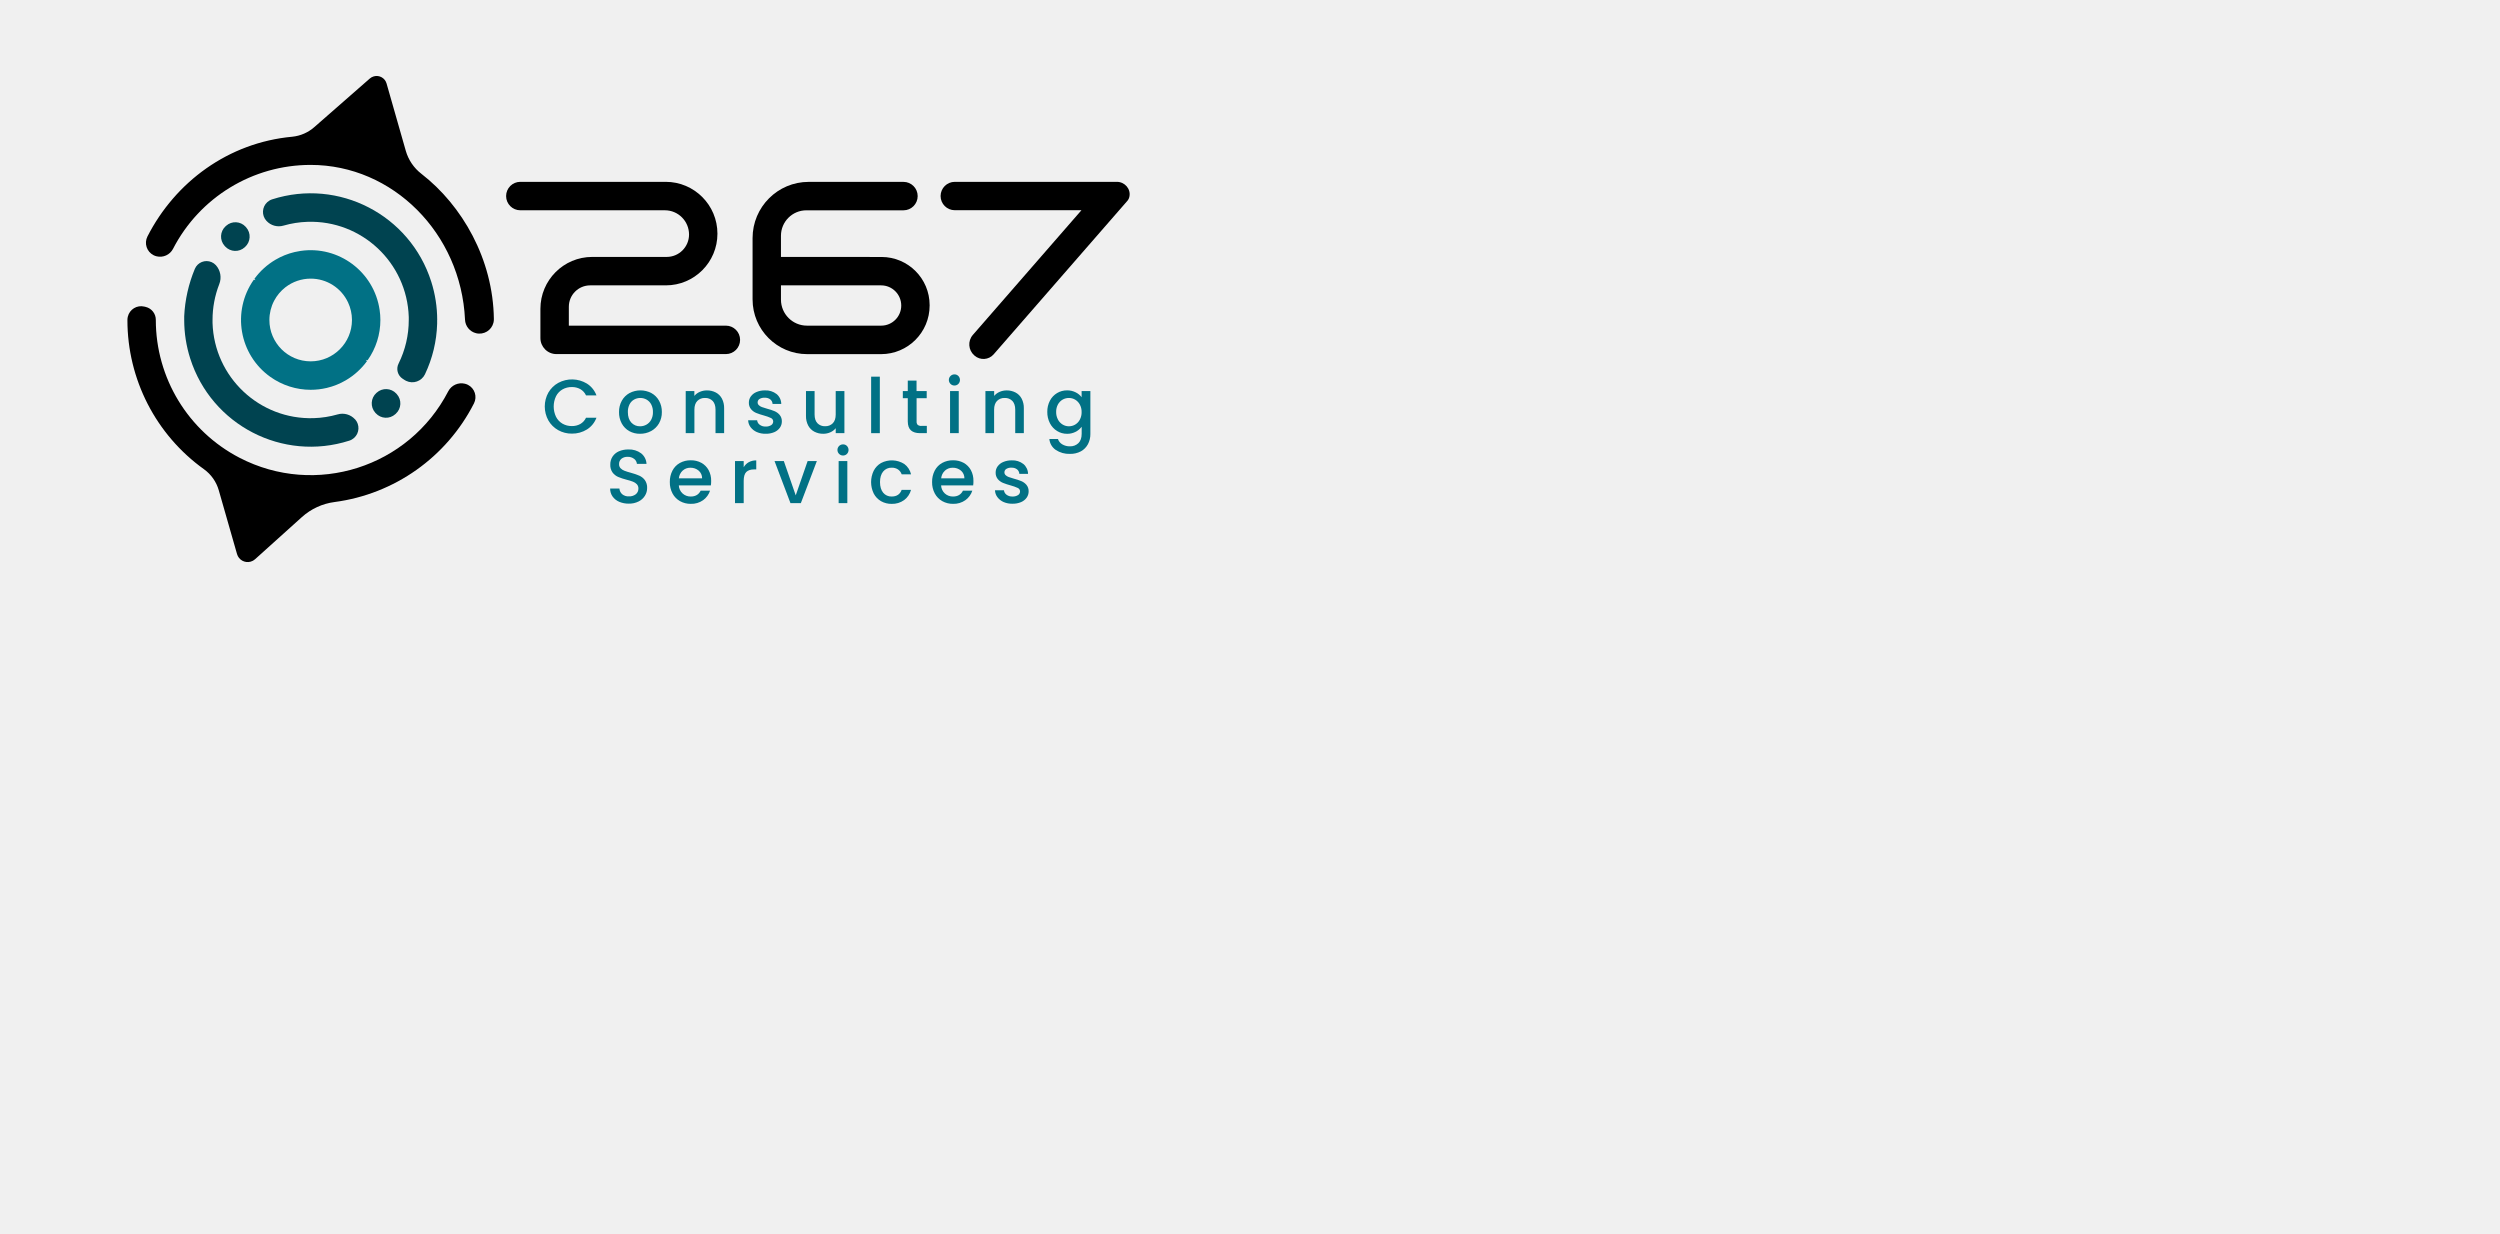
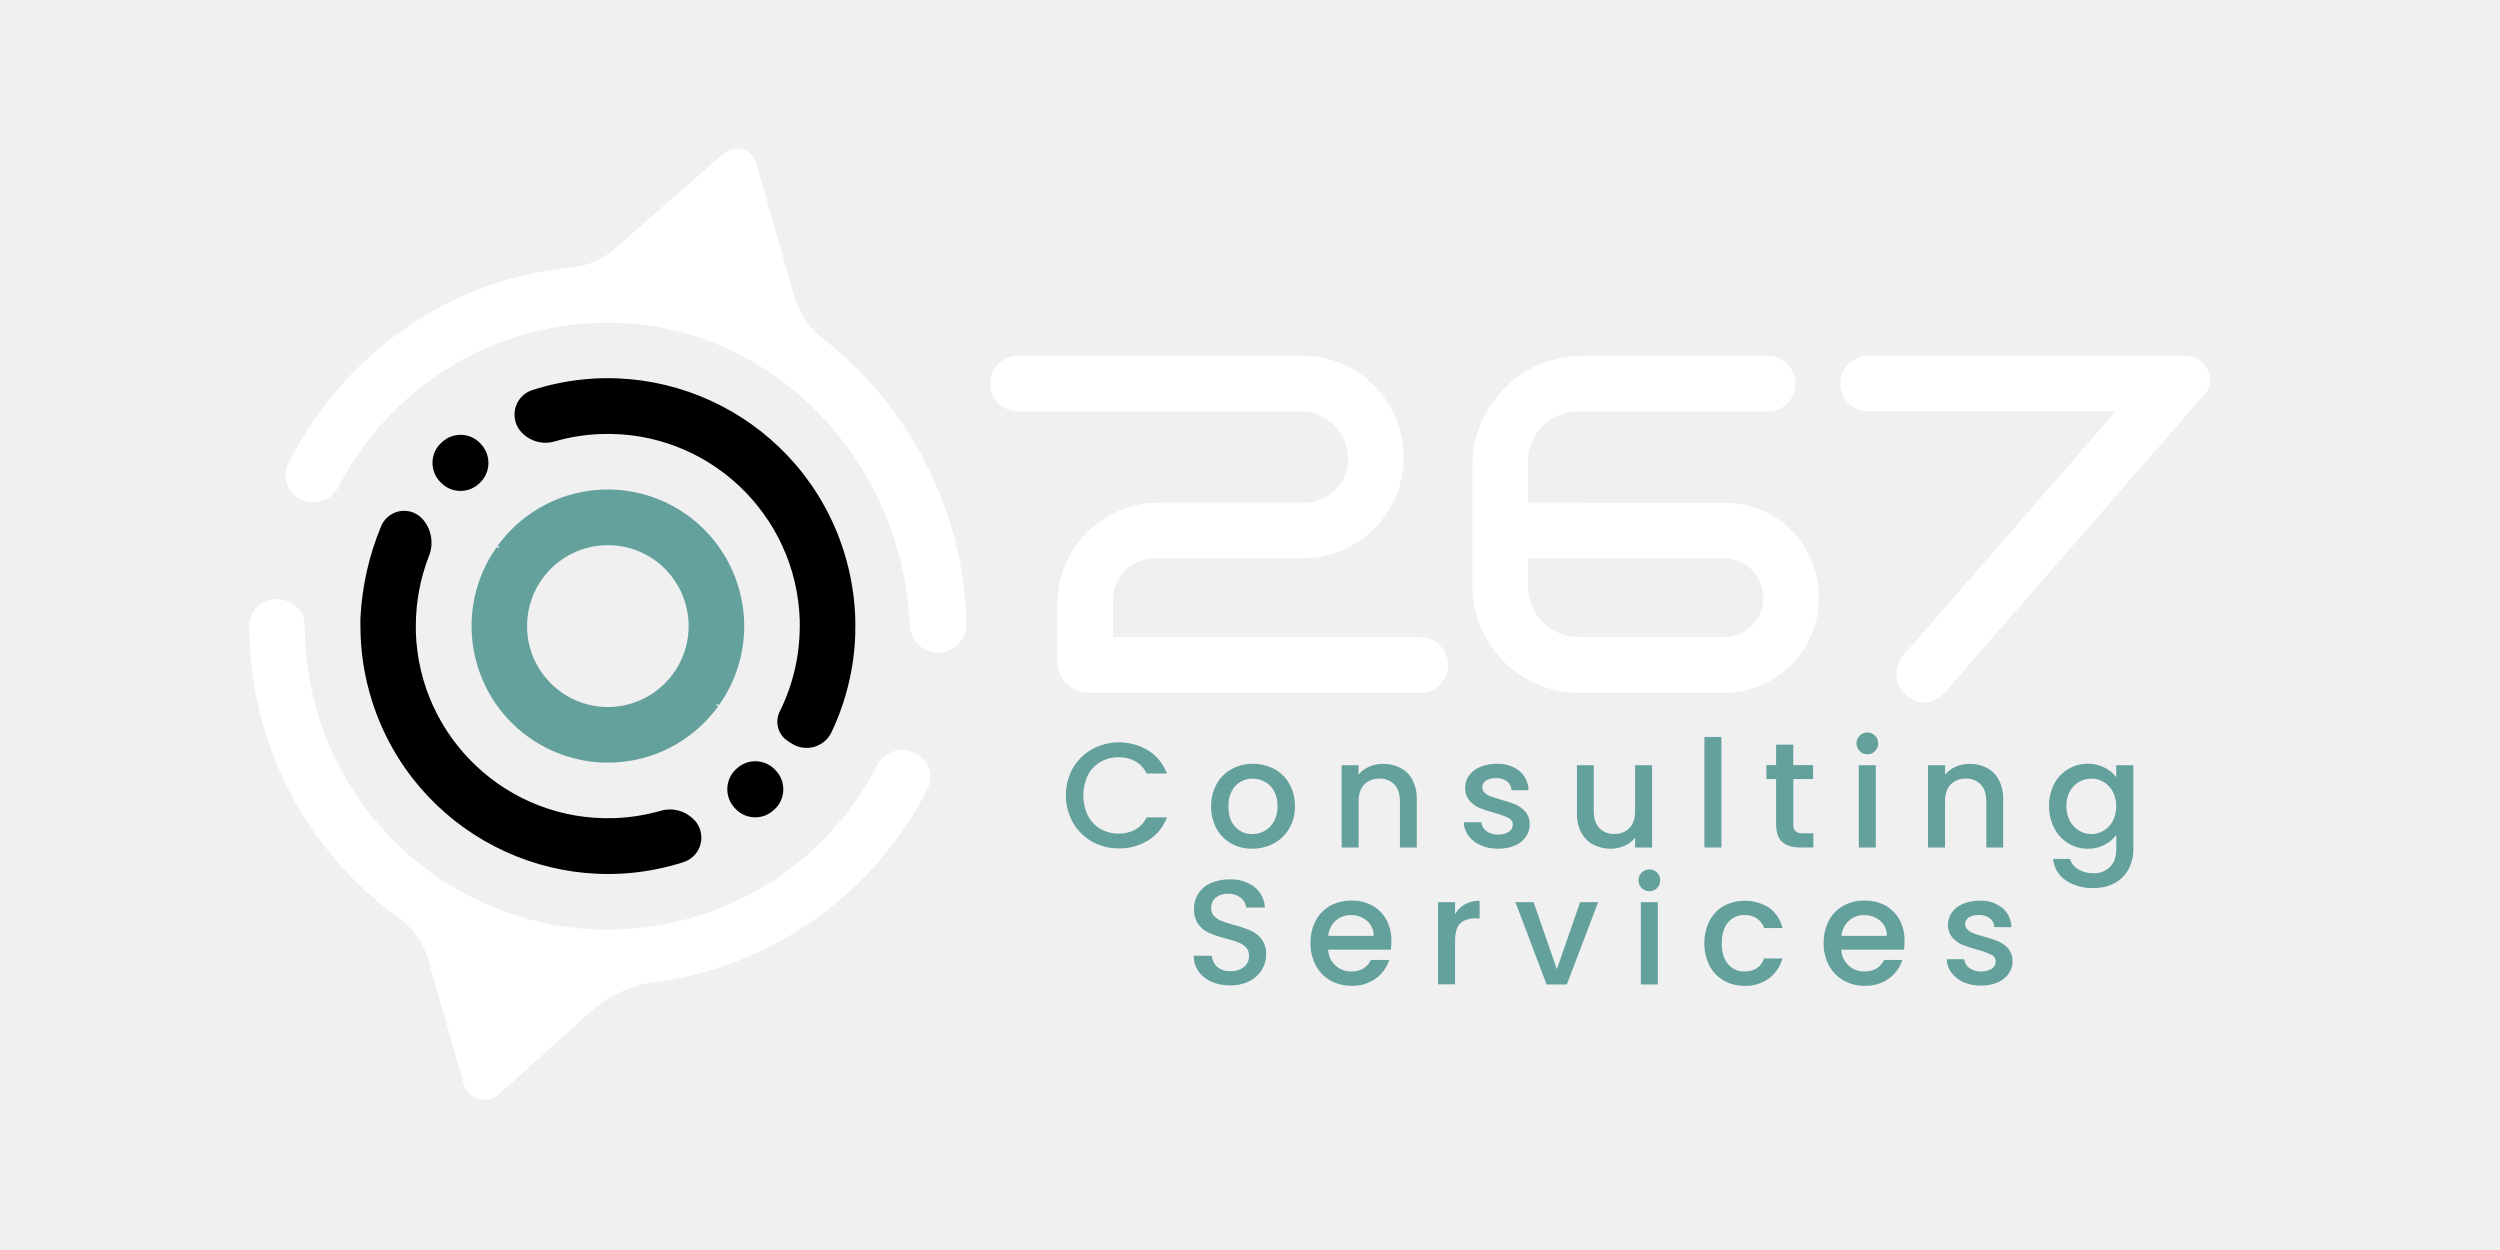
- <svg xmlns="http://www.w3.org/2000/svg" width="900" height="444" viewBox="0 0 900 444">
+ <svg xmlns="http://www.w3.org/2000/svg" width="460" height="230" viewBox="0 0 460 230">
  <g transform="translate(-476 -142)">
-     <path d="M156.194 113.995C156.194 114.453 156.194 114.91 156.194 115.367 156.012 121.633 154.527 127.791 151.835 133.451L151.813 133.505C150.591 136.032 147.553 137.09 145.027 135.869 144.852 135.785 144.682 135.69 144.518 135.586L143.809 135.129C141.968 133.96 141.321 131.581 142.318 129.641 144.729 124.781 145.982 119.43 145.977 114.005 145.977 113.639 145.977 113.273 145.977 112.912 145.358 93.407 129.045 78.097 109.541 78.716 106.613 78.808 103.708 79.265 100.893 80.075 98.683 80.73 96.293 80.064 94.742 78.36L94.71 78.328C92.958 76.38 93.117 73.382 95.064 71.63 95.571 71.175 96.168 70.834 96.818 70.631 120.787 62.985 146.417 76.219 154.062 100.188 155.487 104.655 156.214 109.316 156.217 114.005Z" fill="#004350" transform="matrix(1 0 0 1.00177 477.177 143)" />
-     <path d="M126.655 149.691C128.402 151.628 128.249 154.615 126.312 156.363 125.805 156.819 125.206 157.162 124.555 157.365 100.585 165.018 74.95 151.791 67.297 127.821 65.87 123.351 65.141 118.688 65.138 113.995 65.138 113.538 65.138 113.081 65.138 112.623 65.415 106.764 66.715 100.998 68.98 95.588 69.981 93.269 72.672 92.199 74.991 93.2 75.582 93.455 76.114 93.832 76.549 94.307L76.549 94.307C78.21 96.163 78.678 98.799 77.756 101.112 76.153 105.213 75.333 109.579 75.337 113.982 75.337 114.348 75.337 114.714 75.337 115.075 75.956 134.579 92.268 149.889 111.773 149.271 114.679 149.179 117.562 148.728 120.357 147.93 122.605 147.269 125.033 147.947 126.613 149.677Z" fill="#004350" transform="matrix(1 0 0 1.00177 477.177 143)" />
-     <path d="M135.49 110.392C133.487 96.671 120.74 87.171 107.019 89.174 106.299 89.279 105.584 89.415 104.876 89.583 102.451 90.155 100.126 91.089 97.98 92.354 95.01 94.097 92.43 96.432 90.401 99.214L90.809 99.672 90.187 99.525C82.195 110.842 84.891 126.494 96.207 134.486 100.44 137.475 105.494 139.08 110.675 139.08 112.623 139.081 114.564 138.855 116.461 138.408 118.887 137.835 121.213 136.901 123.362 135.637 126.331 133.893 128.91 131.558 130.94 128.777L130.533 128.319 131.155 128.47C134.158 124.236 135.767 119.173 135.76 113.982 135.758 112.78 135.668 111.58 135.49 110.392ZM125.53 113.995C125.529 122.204 118.873 128.858 110.664 128.857 102.456 128.856 95.802 122.201 95.803 113.992 95.803 111.581 96.39 109.205 97.513 107.071 98.504 105.191 99.886 103.544 101.565 102.242 104.17 100.226 107.371 99.132 110.666 99.132 116.423 99.123 121.664 102.447 124.112 107.657 125.045 109.639 125.53 111.804 125.53 113.995Z" fill="#017185" transform="matrix(1 0 0 1.00177 477.177 143)" />
-     <path d="M265.255 121.139 265.255 121.139C265.255 123.96 262.968 126.248 260.146 126.248L199.138 126.248C195.953 126.248 193.371 123.665 193.371 120.481L193.371 109.985C193.371 99.682 201.723 91.33 212.025 91.33L238.834 91.33C243.277 91.33 246.879 87.728 246.879 83.285 246.882 78.474 242.983 74.571 238.171 74.569 238.17 74.569 238.168 74.569 238.167 74.569L186.136 74.569C183.314 74.571 181.025 72.286 181.023 69.465 181.023 69.463 181.023 69.462 181.023 69.46 181.023 66.636 183.312 64.347 186.136 64.347L238.469 64.347C248.759 64.347 257.1 72.689 257.1 82.979 257.1 93.236 248.785 101.551 238.528 101.551L211.289 101.551C207.046 101.551 203.606 104.991 203.606 109.235L203.606 116.026 260.146 116.026C262.968 116.029 265.255 118.317 265.255 121.139Z" fill="#000000" transform="matrix(1 0 0 1.00177 477.177 143)" />
-     <path d="M279.967 91.33 279.967 83.729C279.967 78.677 284.062 74.582 289.114 74.582L324.077 74.582C326.899 74.582 329.186 72.295 329.186 69.474 329.186 66.652 326.899 64.364 324.077 64.361L289.951 64.361C278.795 64.361 269.75 73.405 269.75 84.561L269.75 106.6C269.75 117.461 278.555 126.266 289.416 126.266L316.019 126.266C325.667 126.266 333.489 118.444 333.489 108.796L333.489 108.663C333.489 99.102 325.74 91.351 316.179 91.348ZM316.033 116.026 289.329 116.026C284.159 116.026 279.967 111.835 279.967 106.664L279.967 101.551 316.019 101.551C320.025 101.551 323.272 104.799 323.272 108.805 323.272 112.793 320.039 116.026 316.051 116.026 316.04 116.026 316.029 116.026 316.019 116.026Z" fill="#000000" transform="matrix(1 0 0 1.00177 477.177 143)" />
-     <path d="M400.905 64.347C403.69 64.347 405.936 66.835 405.428 69.57 405.331 70.148 405.083 70.691 404.71 71.143L401.715 74.569 356.53 126.348C354.758 128.361 351.693 128.566 349.67 126.805L349.574 126.719C347.397 124.841 347.154 121.555 349.031 119.378 349.035 119.374 349.039 119.369 349.043 119.365L388.145 74.546 342.544 74.546C339.725 74.546 337.439 72.261 337.436 69.442 337.448 66.628 339.73 64.352 342.544 64.347Z" fill="#000000" transform="matrix(1 0 0 1.00177 477.177 143)" />
-     <path d="M87.022 87.776 86.944 87.845C84.915 89.721 81.75 89.597 79.874 87.568 79.866 87.56 79.859 87.551 79.851 87.543L79.686 87.36C77.842 85.318 77.997 82.168 80.034 80.317L80.217 80.153C82.26 78.31 85.41 78.467 87.26 80.505L87.424 80.688C89.265 82.758 89.085 85.927 87.022 87.776Z" fill="#004350" transform="matrix(1 0 0 1.00177 477.177 143)" />
-     <path d="M141.317 147.678 141.134 147.843C139.087 149.689 135.932 149.529 134.082 147.486L133.917 147.308C132.074 145.235 132.256 142.063 134.324 140.215L134.402 140.146C136.447 138.273 139.621 138.409 141.5 140.448L141.664 140.631C143.509 142.675 143.354 145.826 141.317 147.678Z" fill="#004350" transform="matrix(1 0 0 1.00177 477.177 143)" />
-     <path d="M144.907 53.202 137.987 29.009C137.423 27.029 135.359 25.883 133.38 26.448 132.852 26.598 132.364 26.864 131.95 27.225L112.006 44.654C109.77 46.63 106.968 47.849 103.998 48.139 81.044 50.27 61.951 64.352 51.908 83.976 50.654 86.438 51.634 89.451 54.096 90.705 54.446 90.883 54.815 91.019 55.196 91.11 57.542 91.687 59.979 90.589 61.1 88.449 70.671 69.904 89.797 58.257 110.666 58.265 140.219 58.265 164.801 82.846 166.228 113.877 166.321 116.208 167.948 118.196 170.216 118.747 172.994 119.424 175.794 117.721 176.472 114.943 176.573 114.527 176.622 114.099 176.618 113.671 176.358 92.13 165.208 72.831 150.55 61.48 147.832 59.396 145.854 56.494 144.907 53.202Z" fill="#000000" transform="matrix(1 0 0 1.00177 477.177 143)" />
-     <path d="M166.196 136.899C163.814 136.315 161.34 137.43 160.2 139.602 146.052 166.954 112.409 177.657 85.057 163.508 66.546 153.933 54.92 134.833 54.917 113.991L54.917 113.954C54.931 111.752 53.433 109.828 51.295 109.303L50.783 109.18C48.139 108.538 45.476 110.161 44.834 112.805 44.745 113.174 44.698 113.552 44.695 113.931L44.695 113.991C44.675 135.275 54.943 155.256 72.259 167.632 74.838 169.485 76.715 172.156 77.587 175.21L84.15 198.1C84.755 200.217 86.963 201.443 89.081 200.837 89.662 200.671 90.198 200.374 90.648 199.97L107.52 184.809C110.798 181.863 114.893 179.981 119.264 179.413 140.807 176.574 159.574 163.318 169.452 143.965 170.695 141.528 169.726 138.545 167.289 137.302 166.942 137.125 166.575 136.99 166.196 136.899Z" fill="#000000" transform="matrix(1 0 0 1.00177 477.177 143)" />
-     <path d="M196.247 140.068C197.091 138.612 198.314 137.412 199.787 136.597 203.028 134.848 206.951 134.941 210.105 136.844 211.687 137.841 212.897 139.331 213.548 141.083L209.789 141.083C209.352 140.139 208.633 139.352 207.731 138.833 206.798 138.326 205.748 138.07 204.685 138.093 203.505 138.071 202.339 138.365 201.31 138.943 200.318 139.517 199.513 140.365 198.991 141.385 197.875 143.729 197.875 146.451 198.991 148.794 199.514 149.818 200.319 150.67 201.31 151.25 202.337 151.836 203.503 152.135 204.685 152.114 205.748 152.137 206.798 151.881 207.731 151.374 208.633 150.854 209.352 150.068 209.789 149.123L213.548 149.123C212.899 150.874 211.688 152.36 210.105 153.349 208.476 154.35 206.596 154.864 204.685 154.831 202.967 154.85 201.274 154.42 199.773 153.582 198.306 152.765 197.088 151.565 196.247 150.111 194.503 146.984 194.503 143.177 196.247 140.05Z" fill="#017185" transform="matrix(1 0 0 1.00177 477.177 143)" />
-     <path d="M225.375 153.939C224.23 153.298 223.289 152.347 222.658 151.195 221.978 149.932 221.638 148.514 221.671 147.079 221.643 145.651 221.993 144.24 222.686 142.991 223.332 141.832 224.293 140.881 225.457 140.247 227.916 138.966 230.846 138.966 233.305 140.247 234.47 140.881 235.431 141.832 236.077 142.991 236.769 144.24 237.119 145.651 237.092 147.079 237.119 148.511 236.759 149.924 236.049 151.168 235.376 152.328 234.392 153.279 233.209 153.912 231.991 154.566 230.627 154.901 229.244 154.886 227.894 154.913 226.56 154.587 225.375 153.939ZM231.508 151.62C232.231 151.218 232.825 150.618 233.223 149.892 233.684 149.033 233.911 148.067 233.881 147.093 233.912 146.126 233.695 145.167 233.25 144.308 232.868 143.588 232.287 142.992 231.576 142.593 230.889 142.21 230.113 142.012 229.326 142.016 228.543 142.01 227.773 142.209 227.09 142.593 226.389 142.992 225.822 143.588 225.457 144.308 225.031 145.173 224.823 146.129 224.854 147.093 224.854 148.721 225.27 149.979 226.102 150.866 226.908 151.743 228.054 152.229 229.244 152.197 230.035 152.2 230.815 152.002 231.508 151.62Z" fill="#017185" transform="matrix(1 0 0 1.00177 477.177 143)" />
-     <path d="M256.506 140.041C257.447 140.533 258.216 141.298 258.715 142.236 259.272 143.321 259.546 144.529 259.511 145.748L259.511 154.666 256.41 154.666 256.41 146.215C256.41 144.861 256.071 143.823 255.395 143.1 254.669 142.358 253.66 141.963 252.623 142.016 251.583 141.965 250.57 142.359 249.838 143.1 249.152 143.823 248.809 144.861 248.809 146.215L248.809 154.666 245.681 154.666 245.681 139.547 248.791 139.547 248.791 141.276C249.319 140.641 249.992 140.143 250.753 139.821 251.553 139.473 252.418 139.295 253.291 139.3 254.407 139.278 255.512 139.533 256.506 140.041Z" fill="#017185" transform="matrix(1 0 0 1.00177 477.177 143)" />
-     <path d="M271.269 154.268C270.385 153.885 269.615 153.28 269.032 152.512 268.492 151.794 268.185 150.927 268.154 150.029L271.392 150.029C271.448 150.672 271.782 151.258 272.307 151.634 272.911 152.084 273.649 152.316 274.401 152.293 275.118 152.335 275.832 152.158 276.446 151.785 276.898 151.506 277.173 151.013 277.173 150.482 277.186 149.935 276.866 149.436 276.363 149.219 275.537 148.839 274.679 148.532 273.798 148.305 272.857 148.055 271.931 147.749 271.026 147.39 270.319 147.093 269.692 146.632 269.197 146.046 268.652 145.373 268.374 144.523 268.415 143.658 268.411 142.865 268.661 142.091 269.128 141.449 269.651 140.745 270.359 140.199 271.173 139.872 272.142 139.471 273.184 139.275 274.232 139.295 275.729 139.223 277.202 139.685 278.389 140.599 279.447 141.478 280.064 142.777 280.077 144.152L276.949 144.152C276.917 143.52 276.618 142.932 276.126 142.533 275.549 142.104 274.84 141.891 274.122 141.93 273.459 141.885 272.798 142.044 272.229 142.387 271.811 142.658 271.563 143.124 271.57 143.622 271.568 144.01 271.735 144.381 272.028 144.637 272.337 144.922 272.702 145.141 273.098 145.282 273.519 145.437 274.141 145.634 274.964 145.872 275.885 146.105 276.788 146.403 277.667 146.764 278.37 147.063 278.995 147.518 279.496 148.094 280.034 148.751 280.316 149.579 280.292 150.427 280.299 151.245 280.049 152.045 279.578 152.714 279.066 153.42 278.368 153.971 277.562 154.305 276.593 154.708 275.551 154.905 274.502 154.881 273.393 154.915 272.289 154.706 271.269 154.268Z" fill="#017185" transform="matrix(1 0 0 1.00177 477.177 143)" />
-     <path d="M302.811 139.547 302.811 154.666 299.683 154.666 299.683 152.883C299.167 153.522 298.503 154.026 297.748 154.351 296.95 154.708 296.085 154.89 295.21 154.886 294.098 154.905 292.999 154.651 292.009 154.145 291.066 153.651 290.292 152.886 289.786 151.95 289.22 150.868 288.941 149.658 288.977 148.437L288.977 139.547 292.077 139.547 292.077 147.971C292.077 149.325 292.416 150.363 293.093 151.085 293.818 151.828 294.827 152.223 295.864 152.169 296.905 152.221 297.918 151.827 298.649 151.085 299.335 150.363 299.678 149.325 299.678 147.971L299.678 139.547Z" fill="#017185" transform="matrix(1 0 0 1.00177 477.177 143)" />
-     <path d="M315.562 134.361 315.562 154.666 312.433 154.666 312.433 134.361Z" fill="#017185" transform="matrix(1 0 0 1.00177 477.177 143)" />
-     <path d="M328.797 142.099 328.797 150.463C328.754 150.908 328.898 151.351 329.195 151.685 329.59 151.974 330.079 152.105 330.567 152.055L332.483 152.055 332.483 154.662 330.013 154.662C328.605 154.662 327.526 154.332 326.776 153.674 326.025 153.015 325.641 151.945 325.623 150.463L325.623 142.094 323.839 142.094 323.839 139.542 325.623 139.542 325.623 135.783 328.779 135.783 328.779 139.542 332.437 139.542 332.437 142.094Z" fill="#017185" transform="matrix(1 0 0 1.00177 477.177 143)" />
-     <path d="M341.008 136.967C340.22 136.191 340.21 134.923 340.987 134.135 341.368 133.747 341.891 133.531 342.435 133.537 342.961 133.528 343.467 133.737 343.834 134.114 344.603 134.909 344.603 136.172 343.834 136.967 343.467 137.344 342.961 137.553 342.435 137.544 341.9 137.557 341.384 137.348 341.008 136.967ZM343.971 139.547 343.971 154.666 340.843 154.666 340.843 139.547Z" fill="#017185" transform="matrix(1 0 0 1.00177 477.177 143)" />
-     <path d="M364.4 140.041C365.341 140.533 366.111 141.298 366.609 142.236 367.167 143.321 367.441 144.529 367.405 145.748L367.405 154.666 364.304 154.666 364.304 146.215C364.304 144.861 363.966 143.823 363.289 143.1 362.564 142.358 361.555 141.963 360.518 142.016 359.477 141.965 358.464 142.359 357.733 143.1 357.047 143.823 356.704 144.861 356.704 146.215L356.704 154.666 353.575 154.666 353.575 139.547 356.722 139.547 356.722 141.276C357.251 140.641 357.923 140.143 358.684 139.821 359.484 139.473 360.349 139.295 361.222 139.3 362.326 139.284 363.417 139.539 364.4 140.041Z" fill="#017185" transform="matrix(1 0 0 1.00177 477.177 143)" />
-     <path d="M386.078 140C386.913 140.408 387.641 141.004 388.205 141.742L388.205 139.547 391.36 139.547 391.36 154.913C391.384 156.207 391.082 157.485 390.482 158.631 389.902 159.714 389.021 160.606 387.944 161.197 386.724 161.84 385.357 162.155 383.979 162.112 382.168 162.181 380.382 161.677 378.875 160.671 377.568 159.774 376.729 158.34 376.589 156.761L379.689 156.761C379.94 157.565 380.484 158.245 381.212 158.668 382.053 159.17 383.019 159.422 383.997 159.395 385.132 159.444 386.236 159.028 387.057 158.243 387.834 157.474 388.223 156.359 388.223 154.895L388.223 152.371C386.971 153.99 385.029 154.926 382.982 154.895 381.709 154.907 380.458 154.56 379.374 153.893 378.274 153.214 377.382 152.246 376.794 151.095 376.149 149.835 375.823 148.435 375.848 147.02 375.82 145.617 376.146 144.23 376.794 142.986 377.995 140.685 380.387 139.254 382.982 139.282 384.057 139.269 385.119 139.516 386.078 140ZM387.56 144.376C387.168 143.648 386.585 143.04 385.872 142.62 385.19 142.221 384.413 142.012 383.622 142.016 382.833 142.012 382.057 142.216 381.372 142.606 380.661 143.016 380.077 143.614 379.685 144.335 379.237 145.164 379.015 146.096 379.04 147.038 379.019 147.992 379.241 148.937 379.685 149.782 380.076 150.526 380.664 151.148 381.386 151.579 382.062 151.983 382.835 152.197 383.622 152.197 384.413 152.201 385.19 151.992 385.872 151.593 386.587 151.17 387.171 150.558 387.56 149.823 388.007 148.979 388.229 148.034 388.205 147.079 388.225 146.138 388.003 145.207 387.56 144.376Z" fill="#017185" transform="matrix(1 0 0 1.00177 477.177 143)" />
-     <path d="M221.767 179.34C220.802 178.939 219.966 178.279 219.352 177.433 218.761 176.59 218.453 175.581 218.474 174.551L221.808 174.551C221.859 175.328 222.208 176.056 222.782 176.582 223.46 177.148 224.329 177.433 225.21 177.378 226.119 177.433 227.016 177.155 227.735 176.596 228.332 176.098 228.669 175.355 228.65 174.579 228.673 174.004 228.472 173.443 228.087 173.015 227.695 172.609 227.217 172.296 226.688 172.1 225.929 171.818 225.155 171.58 224.369 171.387 223.335 171.128 222.321 170.793 221.337 170.385 220.55 170.038 219.865 169.495 219.347 168.807 218.763 167.974 218.473 166.97 218.524 165.953 218.502 164.932 218.789 163.928 219.347 163.072 219.912 162.234 220.706 161.577 221.634 161.179 222.718 160.721 223.887 160.496 225.064 160.52 226.69 160.447 228.292 160.931 229.605 161.892 230.783 162.812 231.5 164.2 231.567 165.693L228.11 165.693C228.048 164.985 227.689 164.337 227.122 163.909 226.438 163.39 225.593 163.127 224.735 163.168 223.945 163.134 223.169 163.377 222.54 163.854 221.959 164.341 221.644 165.074 221.689 165.83 221.669 166.362 221.861 166.88 222.224 167.271 222.611 167.664 223.079 167.969 223.596 168.162 224.332 168.442 225.083 168.68 225.846 168.876 226.898 169.152 227.93 169.5 228.933 169.919 229.73 170.267 230.425 170.811 230.955 171.501 231.55 172.345 231.844 173.365 231.791 174.396 231.791 175.365 231.521 176.316 231.009 177.14 230.455 178.029 229.663 178.747 228.723 179.212 227.628 179.755 226.418 180.024 225.197 179.994 224.02 180.014 222.853 179.791 221.767 179.34Z" fill="#017185" transform="matrix(1 0 0 1.00177 477.177 143)" />
-     <path d="M254.736 173.426 243.197 173.426C243.241 174.536 243.725 175.583 244.542 176.335 245.352 177.068 246.413 177.462 247.505 177.433 249.188 177.433 250.378 176.728 251.073 175.32L254.448 175.32C254.003 176.693 253.133 177.889 251.965 178.736 250.664 179.655 249.097 180.123 247.505 180.067 246.148 180.09 244.809 179.754 243.623 179.093 242.485 178.451 241.552 177.499 240.934 176.349 240.262 175.083 239.927 173.665 239.959 172.233 239.927 170.803 240.252 169.388 240.906 168.117 241.506 166.961 242.431 166.007 243.568 165.373 244.775 164.716 246.132 164.385 247.505 164.412 248.835 164.383 250.148 164.698 251.32 165.327 252.421 165.934 253.326 166.843 253.926 167.947 254.559 169.142 254.874 170.479 254.841 171.83 254.85 172.364 254.815 172.898 254.736 173.426ZM251.58 170.902C251.603 169.84 251.15 168.824 250.346 168.13 249.512 167.425 248.446 167.053 247.355 167.088 246.333 167.065 245.342 167.433 244.583 168.117 243.795 168.841 243.305 169.835 243.211 170.902Z" fill="#017185" transform="matrix(1 0 0 1.00177 477.177 143)" />
-     <path d="M268.374 165.098C269.202 164.65 270.134 164.428 271.077 164.453L271.077 167.691 270.285 167.691C269.06 167.691 268.127 168.002 267.5 168.606 266.874 169.21 266.554 170.307 266.554 171.844L266.554 179.802 263.425 179.802 263.425 164.7 266.554 164.7 266.554 166.896C266.99 166.145 267.618 165.525 268.374 165.098Z" fill="#017185" transform="matrix(1 0 0 1.00177 477.177 143)" />
-     <path d="M285.286 177.021 289.567 164.7 292.887 164.7 287.124 179.82 283.393 179.82 277.658 164.7 281.005 164.7Z" fill="#017185" transform="matrix(1 0 0 1.00177 477.177 143)" />
-     <path d="M300.899 162.121C300.111 161.344 300.102 160.076 300.878 159.288 301.26 158.901 301.783 158.685 302.326 158.691 302.852 158.682 303.359 158.89 303.726 159.267 304.495 160.063 304.495 161.325 303.726 162.121 303.359 162.498 302.852 162.706 302.326 162.697 301.792 162.71 301.275 162.501 300.899 162.121ZM303.863 164.7 303.863 179.82 300.735 179.82 300.735 164.7Z" fill="#017185" transform="matrix(1 0 0 1.00177 477.177 143)" />
-     <path d="M313.371 168.144C313.963 166.997 314.873 166.044 315.992 165.4 318.646 164.006 321.843 164.137 324.374 165.743 325.602 166.653 326.463 167.972 326.803 169.461L323.428 169.461C323.185 168.752 322.723 168.137 322.111 167.705 321.433 167.262 320.633 167.041 319.824 167.074 318.646 167.03 317.515 167.537 316.764 168.446 316.005 169.361 315.626 170.627 315.626 172.246 315.626 173.865 316.005 175.137 316.764 176.061 317.514 176.971 318.646 177.478 319.824 177.433 321.635 177.433 322.833 176.637 323.419 175.045L326.794 175.045C326.404 176.507 325.534 177.795 324.324 178.704 323.017 179.646 321.434 180.129 319.824 180.076 318.479 180.102 317.152 179.765 315.982 179.102 314.867 178.453 313.959 177.502 313.362 176.358 312.1 173.768 312.1 170.743 313.362 168.153Z" fill="#017185" transform="matrix(1 0 0 1.00177 477.177 143)" />
-     <path d="M349.167 173.426 337.614 173.426C337.66 174.536 338.143 175.582 338.959 176.335 339.768 177.068 340.83 177.462 341.922 177.433 343.605 177.433 344.794 176.728 345.49 175.32L348.865 175.32C348.42 176.693 347.55 177.889 346.381 178.736 345.081 179.655 343.514 180.123 341.922 180.067 340.565 180.089 339.226 179.753 338.04 179.093 336.903 178.45 335.97 177.498 335.351 176.349 334.679 175.083 334.343 173.665 334.376 172.233 334.343 170.803 334.669 169.388 335.323 168.117 335.923 166.961 336.848 166.007 337.985 165.373 339.192 164.716 340.549 164.385 341.922 164.412 343.251 164.383 344.565 164.698 345.737 165.327 346.838 165.934 347.743 166.843 348.343 167.947 348.976 169.142 349.291 170.479 349.258 171.83 349.271 172.364 349.241 172.898 349.167 173.426ZM346.011 170.902C346.034 169.84 345.581 168.824 344.776 168.13 343.943 167.425 342.877 167.053 341.785 167.088 340.764 167.066 339.773 167.434 339.014 168.117 338.225 168.841 337.736 169.835 337.642 170.902Z" fill="#017185" transform="matrix(1 0 0 1.00177 477.177 143)" />
-     <path d="M360.129 179.422C359.245 179.038 358.475 178.433 357.893 177.666 357.352 176.948 357.045 176.081 357.015 175.182L360.252 175.182C360.308 175.825 360.643 176.412 361.167 176.788 361.774 177.233 362.514 177.46 363.266 177.433 363.983 177.475 364.696 177.298 365.311 176.925 365.762 176.646 366.038 176.152 366.038 175.621 366.051 175.075 365.73 174.576 365.228 174.359 364.402 173.978 363.543 173.672 362.663 173.445 361.721 173.194 360.796 172.889 359.891 172.53 359.175 172.236 358.541 171.775 358.039 171.185 357.494 170.513 357.216 169.663 357.257 168.798 357.253 168.005 357.503 167.231 357.97 166.589 358.493 165.884 359.201 165.338 360.015 165.011 360.984 164.611 362.026 164.415 363.074 164.435 364.571 164.363 366.044 164.825 367.231 165.738 368.289 166.617 368.906 167.917 368.919 169.292L365.791 169.292C365.759 168.66 365.46 168.071 364.968 167.673 364.391 167.244 363.682 167.03 362.964 167.069 362.301 167.024 361.64 167.184 361.071 167.527 360.654 167.797 360.405 168.264 360.413 168.761 360.41 169.15 360.577 169.521 360.87 169.777 361.179 170.062 361.544 170.281 361.94 170.422 362.361 170.577 362.983 170.774 363.806 171.012 364.727 171.245 365.63 171.543 366.509 171.903 367.212 172.202 367.837 172.657 368.338 173.234 368.876 173.89 369.158 174.719 369.134 175.567 369.141 176.385 368.892 177.185 368.42 177.853 367.908 178.56 367.21 179.11 366.404 179.445 365.435 179.848 364.393 180.045 363.344 180.021 362.241 180.056 361.145 179.852 360.129 179.422Z" fill="#017185" transform="matrix(1 0 0 1.00177 477.177 143)" />
+     <path d="M156.194 113.995C156.194 114.453 156.194 114.91 156.194 115.367 156.012 121.633 154.527 127.791 151.835 133.451L151.813 133.505C150.591 136.032 147.553 137.09 145.027 135.869 144.852 135.785 144.682 135.69 144.518 135.586L143.809 135.129C141.968 133.96 141.321 131.581 142.318 129.641 144.729 124.781 145.982 119.43 145.977 114.005 145.977 113.639 145.977 113.273 145.977 112.912 145.358 93.407 129.045 78.097 109.541 78.716 106.613 78.808 103.708 79.265 100.893 80.075 98.683 80.73 96.293 80.064 94.742 78.36L94.71 78.328C92.958 76.38 93.117 73.382 95.064 71.63 95.571 71.175 96.168 70.834 96.818 70.631 120.787 62.985 146.417 76.219 154.062 100.188 155.487 104.655 156.214 109.316 156.217 114.005Z" fill="black" transform="matrix(1 0 0 1.00177 477.177 143)" />
+     <path d="M126.655 149.691C128.402 151.628 128.249 154.615 126.312 156.363 125.805 156.819 125.206 157.162 124.555 157.365 100.585 165.018 74.95 151.791 67.297 127.821 65.87 123.351 65.141 118.688 65.138 113.995 65.138 113.538 65.138 113.081 65.138 112.623 65.415 106.764 66.715 100.998 68.98 95.588 69.981 93.269 72.672 92.199 74.991 93.2 75.582 93.455 76.114 93.832 76.549 94.307L76.549 94.307C78.21 96.163 78.678 98.799 77.756 101.112 76.153 105.213 75.333 109.579 75.337 113.982 75.337 114.348 75.337 114.714 75.337 115.075 75.956 134.579 92.268 149.889 111.773 149.271 114.679 149.179 117.562 148.728 120.357 147.93 122.605 147.269 125.033 147.947 126.613 149.677Z" fill="black" transform="matrix(1 0 0 1.00177 477.177 143)" />
+     <path d="M135.49 110.392C133.487 96.671 120.74 87.171 107.019 89.174 106.299 89.279 105.584 89.415 104.876 89.583 102.451 90.155 100.126 91.089 97.98 92.354 95.01 94.097 92.43 96.432 90.401 99.214L90.809 99.672 90.187 99.525C82.195 110.842 84.891 126.494 96.207 134.486 100.44 137.475 105.494 139.08 110.675 139.08 112.623 139.081 114.564 138.855 116.461 138.408 118.887 137.835 121.213 136.901 123.362 135.637 126.331 133.893 128.91 131.558 130.94 128.777L130.533 128.319 131.155 128.47C134.158 124.236 135.767 119.173 135.76 113.982 135.758 112.78 135.668 111.58 135.49 110.392ZM125.53 113.995C125.529 122.204 118.873 128.858 110.664 128.857 102.456 128.856 95.802 122.201 95.803 113.992 95.803 111.581 96.39 109.205 97.513 107.071 98.504 105.191 99.886 103.544 101.565 102.242 104.17 100.226 107.371 99.132 110.666 99.132 116.423 99.123 121.664 102.447 124.112 107.657 125.045 109.639 125.53 111.804 125.53 113.995Z" fill="#64a19d" transform="matrix(1 0 0 1.00177 477.177 143)" />
+     <path d="M265.255 121.139 265.255 121.139C265.255 123.96 262.968 126.248 260.146 126.248L199.138 126.248C195.953 126.248 193.371 123.665 193.371 120.481L193.371 109.985C193.371 99.682 201.723 91.33 212.025 91.33L238.834 91.33C243.277 91.33 246.879 87.728 246.879 83.285 246.882 78.474 242.983 74.571 238.171 74.569 238.17 74.569 238.168 74.569 238.167 74.569L186.136 74.569C183.314 74.571 181.025 72.286 181.023 69.465 181.023 69.463 181.023 69.462 181.023 69.46 181.023 66.636 183.312 64.347 186.136 64.347L238.469 64.347C248.759 64.347 257.1 72.689 257.1 82.979 257.1 93.236 248.785 101.551 238.528 101.551L211.289 101.551C207.046 101.551 203.606 104.991 203.606 109.235L203.606 116.026 260.146 116.026C262.968 116.029 265.255 118.317 265.255 121.139Z" fill="white" transform="matrix(1 0 0 1.00177 477.177 143)" />
+     <path d="M279.967 91.33 279.967 83.729C279.967 78.677 284.062 74.582 289.114 74.582L324.077 74.582C326.899 74.582 329.186 72.295 329.186 69.474 329.186 66.652 326.899 64.364 324.077 64.361L289.951 64.361C278.795 64.361 269.75 73.405 269.75 84.561L269.75 106.6C269.75 117.461 278.555 126.266 289.416 126.266L316.019 126.266C325.667 126.266 333.489 118.444 333.489 108.796L333.489 108.663C333.489 99.102 325.74 91.351 316.179 91.348ZM316.033 116.026 289.329 116.026C284.159 116.026 279.967 111.835 279.967 106.664L279.967 101.551 316.019 101.551C320.025 101.551 323.272 104.799 323.272 108.805 323.272 112.793 320.039 116.026 316.051 116.026 316.04 116.026 316.029 116.026 316.019 116.026Z" fill="white" transform="matrix(1 0 0 1.00177 477.177 143)" />
+     <path d="M400.905 64.347C403.69 64.347 405.936 66.835 405.428 69.57 405.331 70.148 405.083 70.691 404.71 71.143L401.715 74.569 356.53 126.348C354.758 128.361 351.693 128.566 349.67 126.805L349.574 126.719C347.397 124.841 347.154 121.555 349.031 119.378 349.035 119.374 349.039 119.369 349.043 119.365L388.145 74.546 342.544 74.546C339.725 74.546 337.439 72.261 337.436 69.442 337.448 66.628 339.73 64.352 342.544 64.347Z" fill="white" transform="matrix(1 0 0 1.00177 477.177 143)" />
+     <path d="M87.022 87.776 86.944 87.845C84.915 89.721 81.75 89.597 79.874 87.568 79.866 87.56 79.859 87.551 79.851 87.543L79.686 87.36C77.842 85.318 77.997 82.168 80.034 80.317L80.217 80.153C82.26 78.31 85.41 78.467 87.26 80.505L87.424 80.688C89.265 82.758 89.085 85.927 87.022 87.776Z" fill="black" transform="matrix(1 0 0 1.00177 477.177 143)" />
+     <path d="M141.317 147.678 141.134 147.843C139.087 149.689 135.932 149.529 134.082 147.486L133.917 147.308C132.074 145.235 132.256 142.063 134.324 140.215L134.402 140.146C136.447 138.273 139.621 138.409 141.5 140.448L141.664 140.631C143.509 142.675 143.354 145.826 141.317 147.678Z" fill="black" transform="matrix(1 0 0 1.00177 477.177 143)" />
+     <path d="M144.907 53.202 137.987 29.009C137.423 27.029 135.359 25.883 133.38 26.448 132.852 26.598 132.364 26.864 131.95 27.225L112.006 44.654C109.77 46.63 106.968 47.849 103.998 48.139 81.044 50.27 61.951 64.352 51.908 83.976 50.654 86.438 51.634 89.451 54.096 90.705 54.446 90.883 54.815 91.019 55.196 91.11 57.542 91.687 59.979 90.589 61.1 88.449 70.671 69.904 89.797 58.257 110.666 58.265 140.219 58.265 164.801 82.846 166.228 113.877 166.321 116.208 167.948 118.196 170.216 118.747 172.994 119.424 175.794 117.721 176.472 114.943 176.573 114.527 176.622 114.099 176.618 113.671 176.358 92.13 165.208 72.831 150.55 61.48 147.832 59.396 145.854 56.494 144.907 53.202Z" fill="white" transform="matrix(1 0 0 1.00177 477.177 143)" />
+     <path d="M166.196 136.899C163.814 136.315 161.34 137.43 160.2 139.602 146.052 166.954 112.409 177.657 85.057 163.508 66.546 153.933 54.92 134.833 54.917 113.991L54.917 113.954C54.931 111.752 53.433 109.828 51.295 109.303L50.783 109.18C48.139 108.538 45.476 110.161 44.834 112.805 44.745 113.174 44.698 113.552 44.695 113.931L44.695 113.991C44.675 135.275 54.943 155.256 72.259 167.632 74.838 169.485 76.715 172.156 77.587 175.21L84.15 198.1C84.755 200.217 86.963 201.443 89.081 200.837 89.662 200.671 90.198 200.374 90.648 199.97L107.52 184.809C110.798 181.863 114.893 179.981 119.264 179.413 140.807 176.574 159.574 163.318 169.452 143.965 170.695 141.528 169.726 138.545 167.289 137.302 166.942 137.125 166.575 136.99 166.196 136.899Z" fill="white" transform="matrix(1 0 0 1.00177 477.177 143)" />
+     <path d="M196.247 140.068C197.091 138.612 198.314 137.412 199.787 136.597 203.028 134.848 206.951 134.941 210.105 136.844 211.687 137.841 212.897 139.331 213.548 141.083L209.789 141.083C209.352 140.139 208.633 139.352 207.731 138.833 206.798 138.326 205.748 138.07 204.685 138.093 203.505 138.071 202.339 138.365 201.31 138.943 200.318 139.517 199.513 140.365 198.991 141.385 197.875 143.729 197.875 146.451 198.991 148.794 199.514 149.818 200.319 150.67 201.31 151.25 202.337 151.836 203.503 152.135 204.685 152.114 205.748 152.137 206.798 151.881 207.731 151.374 208.633 150.854 209.352 150.068 209.789 149.123L213.548 149.123C212.899 150.874 211.688 152.36 210.105 153.349 208.476 154.35 206.596 154.864 204.685 154.831 202.967 154.85 201.274 154.42 199.773 153.582 198.306 152.765 197.088 151.565 196.247 150.111 194.503 146.984 194.503 143.177 196.247 140.05Z" fill="#64a19d" transform="matrix(1 0 0 1.00177 477.177 143)" />
+     <path d="M225.375 153.939C224.23 153.298 223.289 152.347 222.658 151.195 221.978 149.932 221.638 148.514 221.671 147.079 221.643 145.651 221.993 144.24 222.686 142.991 223.332 141.832 224.293 140.881 225.457 140.247 227.916 138.966 230.846 138.966 233.305 140.247 234.47 140.881 235.431 141.832 236.077 142.991 236.769 144.24 237.119 145.651 237.092 147.079 237.119 148.511 236.759 149.924 236.049 151.168 235.376 152.328 234.392 153.279 233.209 153.912 231.991 154.566 230.627 154.901 229.244 154.886 227.894 154.913 226.56 154.587 225.375 153.939ZM231.508 151.62C232.231 151.218 232.825 150.618 233.223 149.892 233.684 149.033 233.911 148.067 233.881 147.093 233.912 146.126 233.695 145.167 233.25 144.308 232.868 143.588 232.287 142.992 231.576 142.593 230.889 142.21 230.113 142.012 229.326 142.016 228.543 142.01 227.773 142.209 227.09 142.593 226.389 142.992 225.822 143.588 225.457 144.308 225.031 145.173 224.823 146.129 224.854 147.093 224.854 148.721 225.27 149.979 226.102 150.866 226.908 151.743 228.054 152.229 229.244 152.197 230.035 152.2 230.815 152.002 231.508 151.62Z" fill="#64a19d" transform="matrix(1 0 0 1.00177 477.177 143)" />
+     <path d="M256.506 140.041C257.447 140.533 258.216 141.298 258.715 142.236 259.272 143.321 259.546 144.529 259.511 145.748L259.511 154.666 256.41 154.666 256.41 146.215C256.41 144.861 256.071 143.823 255.395 143.1 254.669 142.358 253.66 141.963 252.623 142.016 251.583 141.965 250.57 142.359 249.838 143.1 249.152 143.823 248.809 144.861 248.809 146.215L248.809 154.666 245.681 154.666 245.681 139.547 248.791 139.547 248.791 141.276C249.319 140.641 249.992 140.143 250.753 139.821 251.553 139.473 252.418 139.295 253.291 139.3 254.407 139.278 255.512 139.533 256.506 140.041Z" fill="#64a19d" transform="matrix(1 0 0 1.00177 477.177 143)" />
+     <path d="M271.269 154.268C270.385 153.885 269.615 153.28 269.032 152.512 268.492 151.794 268.185 150.927 268.154 150.029L271.392 150.029C271.448 150.672 271.782 151.258 272.307 151.634 272.911 152.084 273.649 152.316 274.401 152.293 275.118 152.335 275.832 152.158 276.446 151.785 276.898 151.506 277.173 151.013 277.173 150.482 277.186 149.935 276.866 149.436 276.363 149.219 275.537 148.839 274.679 148.532 273.798 148.305 272.857 148.055 271.931 147.749 271.026 147.39 270.319 147.093 269.692 146.632 269.197 146.046 268.652 145.373 268.374 144.523 268.415 143.658 268.411 142.865 268.661 142.091 269.128 141.449 269.651 140.745 270.359 140.199 271.173 139.872 272.142 139.471 273.184 139.275 274.232 139.295 275.729 139.223 277.202 139.685 278.389 140.599 279.447 141.478 280.064 142.777 280.077 144.152L276.949 144.152C276.917 143.52 276.618 142.932 276.126 142.533 275.549 142.104 274.84 141.891 274.122 141.93 273.459 141.885 272.798 142.044 272.229 142.387 271.811 142.658 271.563 143.124 271.57 143.622 271.568 144.01 271.735 144.381 272.028 144.637 272.337 144.922 272.702 145.141 273.098 145.282 273.519 145.437 274.141 145.634 274.964 145.872 275.885 146.105 276.788 146.403 277.667 146.764 278.37 147.063 278.995 147.518 279.496 148.094 280.034 148.751 280.316 149.579 280.292 150.427 280.299 151.245 280.049 152.045 279.578 152.714 279.066 153.42 278.368 153.971 277.562 154.305 276.593 154.708 275.551 154.905 274.502 154.881 273.393 154.915 272.289 154.706 271.269 154.268Z" fill="#64a19d" transform="matrix(1 0 0 1.00177 477.177 143)" />
+     <path d="M302.811 139.547 302.811 154.666 299.683 154.666 299.683 152.883C299.167 153.522 298.503 154.026 297.748 154.351 296.95 154.708 296.085 154.89 295.21 154.886 294.098 154.905 292.999 154.651 292.009 154.145 291.066 153.651 290.292 152.886 289.786 151.95 289.22 150.868 288.941 149.658 288.977 148.437L288.977 139.547 292.077 139.547 292.077 147.971C292.077 149.325 292.416 150.363 293.093 151.085 293.818 151.828 294.827 152.223 295.864 152.169 296.905 152.221 297.918 151.827 298.649 151.085 299.335 150.363 299.678 149.325 299.678 147.971L299.678 139.547Z" fill="#64a19d" transform="matrix(1 0 0 1.00177 477.177 143)" />
+     <path d="M315.562 134.361 315.562 154.666 312.433 154.666 312.433 134.361Z" fill="#64a19d" transform="matrix(1 0 0 1.00177 477.177 143)" />
+     <path d="M328.797 142.099 328.797 150.463C328.754 150.908 328.898 151.351 329.195 151.685 329.59 151.974 330.079 152.105 330.567 152.055L332.483 152.055 332.483 154.662 330.013 154.662C328.605 154.662 327.526 154.332 326.776 153.674 326.025 153.015 325.641 151.945 325.623 150.463L325.623 142.094 323.839 142.094 323.839 139.542 325.623 139.542 325.623 135.783 328.779 135.783 328.779 139.542 332.437 139.542 332.437 142.094Z" fill="#64a19d" transform="matrix(1 0 0 1.00177 477.177 143)" />
+     <path d="M341.008 136.967C340.22 136.191 340.21 134.923 340.987 134.135 341.368 133.747 341.891 133.531 342.435 133.537 342.961 133.528 343.467 133.737 343.834 134.114 344.603 134.909 344.603 136.172 343.834 136.967 343.467 137.344 342.961 137.553 342.435 137.544 341.9 137.557 341.384 137.348 341.008 136.967ZM343.971 139.547 343.971 154.666 340.843 154.666 340.843 139.547Z" fill="#64a19d" transform="matrix(1 0 0 1.00177 477.177 143)" />
+     <path d="M364.4 140.041C365.341 140.533 366.111 141.298 366.609 142.236 367.167 143.321 367.441 144.529 367.405 145.748L367.405 154.666 364.304 154.666 364.304 146.215C364.304 144.861 363.966 143.823 363.289 143.1 362.564 142.358 361.555 141.963 360.518 142.016 359.477 141.965 358.464 142.359 357.733 143.1 357.047 143.823 356.704 144.861 356.704 146.215L356.704 154.666 353.575 154.666 353.575 139.547 356.722 139.547 356.722 141.276C357.251 140.641 357.923 140.143 358.684 139.821 359.484 139.473 360.349 139.295 361.222 139.3 362.326 139.284 363.417 139.539 364.4 140.041Z" fill="#64a19d" transform="matrix(1 0 0 1.00177 477.177 143)" />
+     <path d="M386.078 140C386.913 140.408 387.641 141.004 388.205 141.742L388.205 139.547 391.36 139.547 391.36 154.913C391.384 156.207 391.082 157.485 390.482 158.631 389.902 159.714 389.021 160.606 387.944 161.197 386.724 161.84 385.357 162.155 383.979 162.112 382.168 162.181 380.382 161.677 378.875 160.671 377.568 159.774 376.729 158.34 376.589 156.761L379.689 156.761C379.94 157.565 380.484 158.245 381.212 158.668 382.053 159.17 383.019 159.422 383.997 159.395 385.132 159.444 386.236 159.028 387.057 158.243 387.834 157.474 388.223 156.359 388.223 154.895L388.223 152.371C386.971 153.99 385.029 154.926 382.982 154.895 381.709 154.907 380.458 154.56 379.374 153.893 378.274 153.214 377.382 152.246 376.794 151.095 376.149 149.835 375.823 148.435 375.848 147.02 375.82 145.617 376.146 144.23 376.794 142.986 377.995 140.685 380.387 139.254 382.982 139.282 384.057 139.269 385.119 139.516 386.078 140ZM387.56 144.376C387.168 143.648 386.585 143.04 385.872 142.62 385.19 142.221 384.413 142.012 383.622 142.016 382.833 142.012 382.057 142.216 381.372 142.606 380.661 143.016 380.077 143.614 379.685 144.335 379.237 145.164 379.015 146.096 379.04 147.038 379.019 147.992 379.241 148.937 379.685 149.782 380.076 150.526 380.664 151.148 381.386 151.579 382.062 151.983 382.835 152.197 383.622 152.197 384.413 152.201 385.19 151.992 385.872 151.593 386.587 151.17 387.171 150.558 387.56 149.823 388.007 148.979 388.229 148.034 388.205 147.079 388.225 146.138 388.003 145.207 387.56 144.376Z" fill="#64a19d" transform="matrix(1 0 0 1.00177 477.177 143)" />
+     <path d="M221.767 179.34C220.802 178.939 219.966 178.279 219.352 177.433 218.761 176.59 218.453 175.581 218.474 174.551L221.808 174.551C221.859 175.328 222.208 176.056 222.782 176.582 223.46 177.148 224.329 177.433 225.21 177.378 226.119 177.433 227.016 177.155 227.735 176.596 228.332 176.098 228.669 175.355 228.65 174.579 228.673 174.004 228.472 173.443 228.087 173.015 227.695 172.609 227.217 172.296 226.688 172.1 225.929 171.818 225.155 171.58 224.369 171.387 223.335 171.128 222.321 170.793 221.337 170.385 220.55 170.038 219.865 169.495 219.347 168.807 218.763 167.974 218.473 166.97 218.524 165.953 218.502 164.932 218.789 163.928 219.347 163.072 219.912 162.234 220.706 161.577 221.634 161.179 222.718 160.721 223.887 160.496 225.064 160.52 226.69 160.447 228.292 160.931 229.605 161.892 230.783 162.812 231.5 164.2 231.567 165.693L228.11 165.693C228.048 164.985 227.689 164.337 227.122 163.909 226.438 163.39 225.593 163.127 224.735 163.168 223.945 163.134 223.169 163.377 222.54 163.854 221.959 164.341 221.644 165.074 221.689 165.83 221.669 166.362 221.861 166.88 222.224 167.271 222.611 167.664 223.079 167.969 223.596 168.162 224.332 168.442 225.083 168.68 225.846 168.876 226.898 169.152 227.93 169.5 228.933 169.919 229.73 170.267 230.425 170.811 230.955 171.501 231.55 172.345 231.844 173.365 231.791 174.396 231.791 175.365 231.521 176.316 231.009 177.14 230.455 178.029 229.663 178.747 228.723 179.212 227.628 179.755 226.418 180.024 225.197 179.994 224.02 180.014 222.853 179.791 221.767 179.34Z" fill="#64a19d" transform="matrix(1 0 0 1.00177 477.177 143)" />
+     <path d="M254.736 173.426 243.197 173.426C243.241 174.536 243.725 175.583 244.542 176.335 245.352 177.068 246.413 177.462 247.505 177.433 249.188 177.433 250.378 176.728 251.073 175.32L254.448 175.32C254.003 176.693 253.133 177.889 251.965 178.736 250.664 179.655 249.097 180.123 247.505 180.067 246.148 180.09 244.809 179.754 243.623 179.093 242.485 178.451 241.552 177.499 240.934 176.349 240.262 175.083 239.927 173.665 239.959 172.233 239.927 170.803 240.252 169.388 240.906 168.117 241.506 166.961 242.431 166.007 243.568 165.373 244.775 164.716 246.132 164.385 247.505 164.412 248.835 164.383 250.148 164.698 251.32 165.327 252.421 165.934 253.326 166.843 253.926 167.947 254.559 169.142 254.874 170.479 254.841 171.83 254.85 172.364 254.815 172.898 254.736 173.426ZM251.58 170.902C251.603 169.84 251.15 168.824 250.346 168.13 249.512 167.425 248.446 167.053 247.355 167.088 246.333 167.065 245.342 167.433 244.583 168.117 243.795 168.841 243.305 169.835 243.211 170.902Z" fill="#64a19d" transform="matrix(1 0 0 1.00177 477.177 143)" />
+     <path d="M268.374 165.098C269.202 164.65 270.134 164.428 271.077 164.453L271.077 167.691 270.285 167.691C269.06 167.691 268.127 168.002 267.5 168.606 266.874 169.21 266.554 170.307 266.554 171.844L266.554 179.802 263.425 179.802 263.425 164.7 266.554 164.7 266.554 166.896C266.99 166.145 267.618 165.525 268.374 165.098Z" fill="#64a19d" transform="matrix(1 0 0 1.00177 477.177 143)" />
+     <path d="M285.286 177.021 289.567 164.7 292.887 164.7 287.124 179.82 283.393 179.82 277.658 164.7 281.005 164.7Z" fill="#64a19d" transform="matrix(1 0 0 1.00177 477.177 143)" />
+     <path d="M300.899 162.121C300.111 161.344 300.102 160.076 300.878 159.288 301.26 158.901 301.783 158.685 302.326 158.691 302.852 158.682 303.359 158.89 303.726 159.267 304.495 160.063 304.495 161.325 303.726 162.121 303.359 162.498 302.852 162.706 302.326 162.697 301.792 162.71 301.275 162.501 300.899 162.121ZM303.863 164.7 303.863 179.82 300.735 179.82 300.735 164.7Z" fill="#64a19d" transform="matrix(1 0 0 1.00177 477.177 143)" />
+     <path d="M313.371 168.144C313.963 166.997 314.873 166.044 315.992 165.4 318.646 164.006 321.843 164.137 324.374 165.743 325.602 166.653 326.463 167.972 326.803 169.461L323.428 169.461C323.185 168.752 322.723 168.137 322.111 167.705 321.433 167.262 320.633 167.041 319.824 167.074 318.646 167.03 317.515 167.537 316.764 168.446 316.005 169.361 315.626 170.627 315.626 172.246 315.626 173.865 316.005 175.137 316.764 176.061 317.514 176.971 318.646 177.478 319.824 177.433 321.635 177.433 322.833 176.637 323.419 175.045L326.794 175.045C326.404 176.507 325.534 177.795 324.324 178.704 323.017 179.646 321.434 180.129 319.824 180.076 318.479 180.102 317.152 179.765 315.982 179.102 314.867 178.453 313.959 177.502 313.362 176.358 312.1 173.768 312.1 170.743 313.362 168.153Z" fill="#64a19d" transform="matrix(1 0 0 1.00177 477.177 143)" />
+     <path d="M349.167 173.426 337.614 173.426C337.66 174.536 338.143 175.582 338.959 176.335 339.768 177.068 340.83 177.462 341.922 177.433 343.605 177.433 344.794 176.728 345.49 175.32L348.865 175.32C348.42 176.693 347.55 177.889 346.381 178.736 345.081 179.655 343.514 180.123 341.922 180.067 340.565 180.089 339.226 179.753 338.04 179.093 336.903 178.45 335.97 177.498 335.351 176.349 334.679 175.083 334.343 173.665 334.376 172.233 334.343 170.803 334.669 169.388 335.323 168.117 335.923 166.961 336.848 166.007 337.985 165.373 339.192 164.716 340.549 164.385 341.922 164.412 343.251 164.383 344.565 164.698 345.737 165.327 346.838 165.934 347.743 166.843 348.343 167.947 348.976 169.142 349.291 170.479 349.258 171.83 349.271 172.364 349.241 172.898 349.167 173.426ZM346.011 170.902C346.034 169.84 345.581 168.824 344.776 168.13 343.943 167.425 342.877 167.053 341.785 167.088 340.764 167.066 339.773 167.434 339.014 168.117 338.225 168.841 337.736 169.835 337.642 170.902Z" fill="#64a19d" transform="matrix(1 0 0 1.00177 477.177 143)" />
+     <path d="M360.129 179.422C359.245 179.038 358.475 178.433 357.893 177.666 357.352 176.948 357.045 176.081 357.015 175.182L360.252 175.182C360.308 175.825 360.643 176.412 361.167 176.788 361.774 177.233 362.514 177.46 363.266 177.433 363.983 177.475 364.696 177.298 365.311 176.925 365.762 176.646 366.038 176.152 366.038 175.621 366.051 175.075 365.73 174.576 365.228 174.359 364.402 173.978 363.543 173.672 362.663 173.445 361.721 173.194 360.796 172.889 359.891 172.53 359.175 172.236 358.541 171.775 358.039 171.185 357.494 170.513 357.216 169.663 357.257 168.798 357.253 168.005 357.503 167.231 357.97 166.589 358.493 165.884 359.201 165.338 360.015 165.011 360.984 164.611 362.026 164.415 363.074 164.435 364.571 164.363 366.044 164.825 367.231 165.738 368.289 166.617 368.906 167.917 368.919 169.292L365.791 169.292C365.759 168.66 365.46 168.071 364.968 167.673 364.391 167.244 363.682 167.03 362.964 167.069 362.301 167.024 361.64 167.184 361.071 167.527 360.654 167.797 360.405 168.264 360.413 168.761 360.41 169.15 360.577 169.521 360.87 169.777 361.179 170.062 361.544 170.281 361.94 170.422 362.361 170.577 362.983 170.774 363.806 171.012 364.727 171.245 365.63 171.543 366.509 171.903 367.212 172.202 367.837 172.657 368.338 173.234 368.876 173.89 369.158 174.719 369.134 175.567 369.141 176.385 368.892 177.185 368.42 177.853 367.908 178.56 367.21 179.11 366.404 179.445 365.435 179.848 364.393 180.045 363.344 180.021 362.241 180.056 361.145 179.852 360.129 179.422Z" fill="#64a19d" transform="matrix(1 0 0 1.00177 477.177 143)" />
  </g>
</svg>
